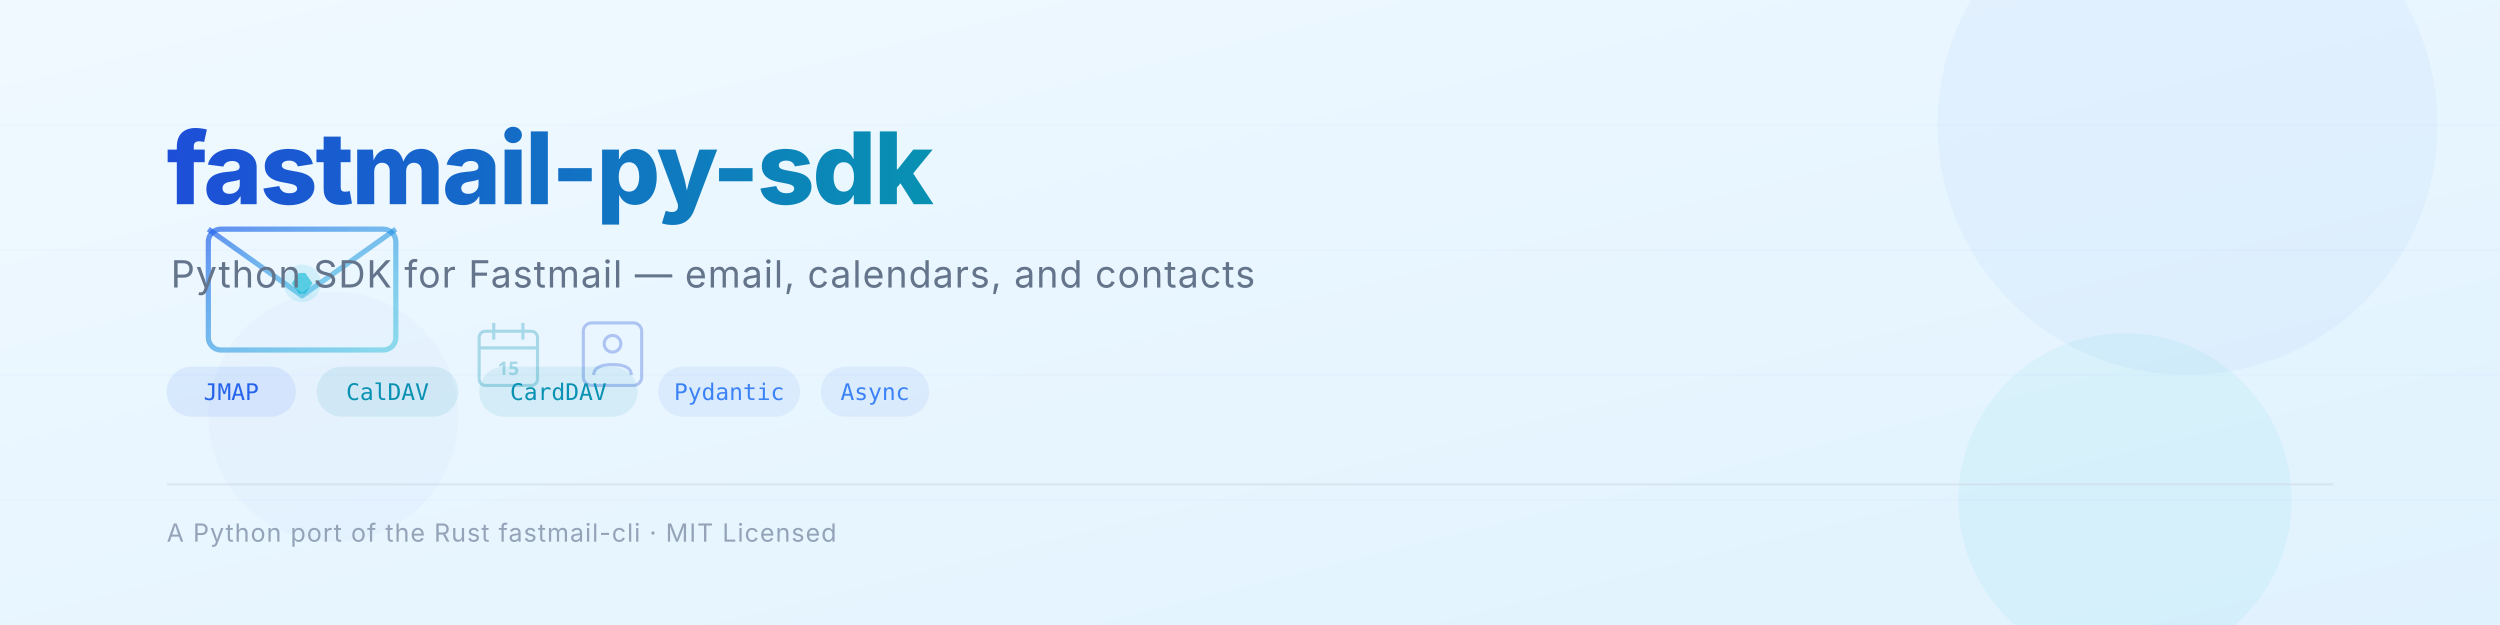
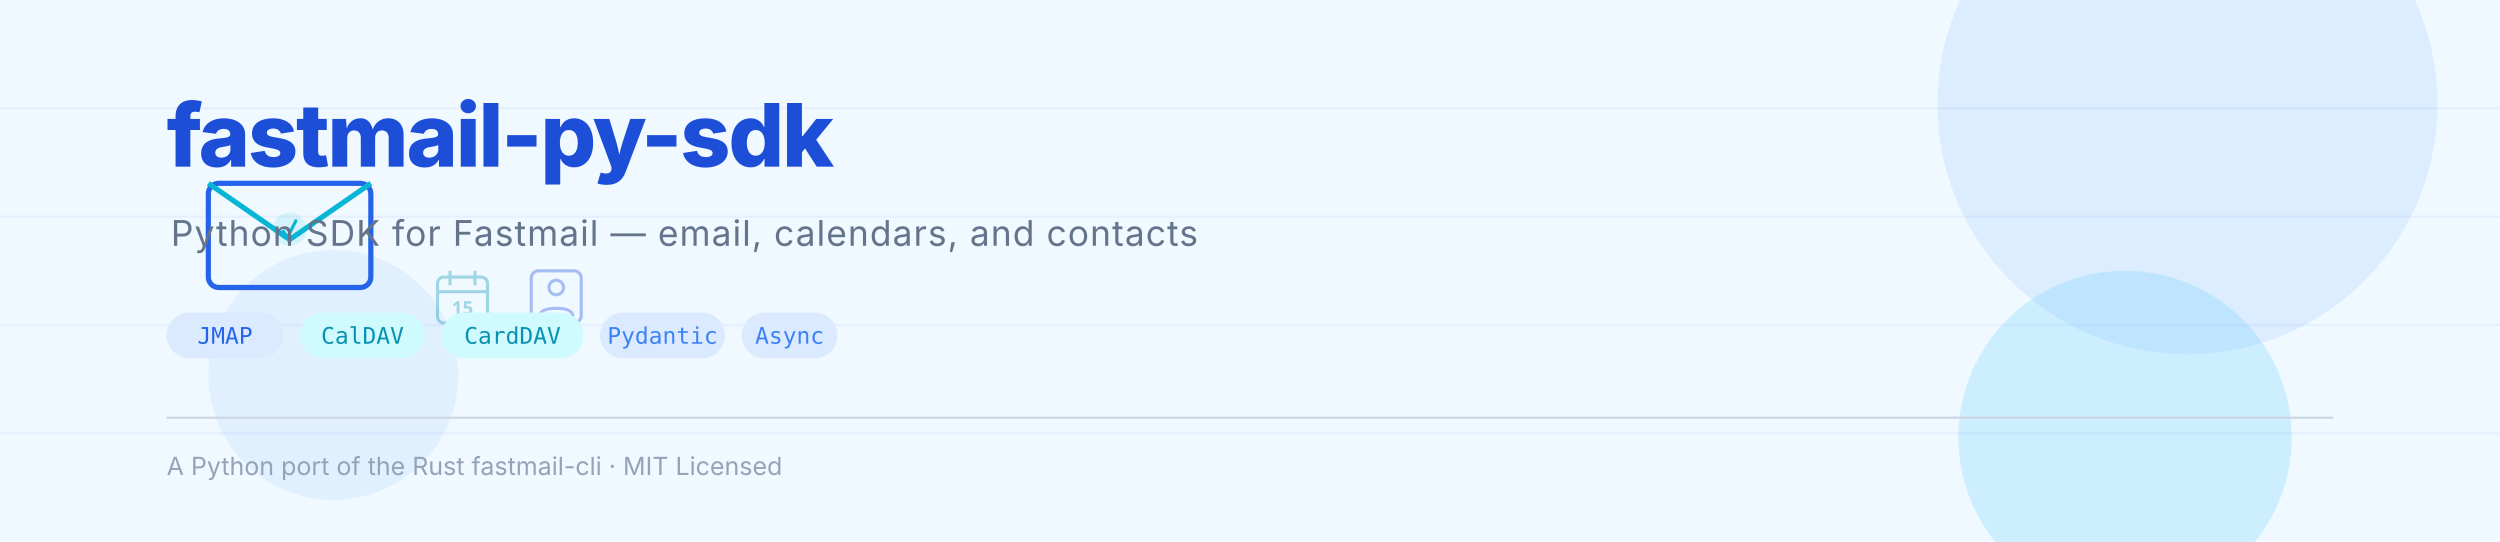
- <svg xmlns="http://www.w3.org/2000/svg" viewBox="0 0 1200 300" fill="none">
-   <defs>
-     <linearGradient id="bgGradL" x1="0" y1="0" x2="1" y2="1">
-       <stop offset="0%" stop-color="#F0F9FF" />
-       <stop offset="100%" stop-color="#E0F2FE" />
-     </linearGradient>
-     <linearGradient id="textGradL" x1="0" y1="0" x2="1" y2="0">
-       <stop offset="0%" stop-color="#1D4ED8" />
-       <stop offset="100%" stop-color="#0891B2" />
-     </linearGradient>
-     <linearGradient id="envGradL" x1="0" y1="0" x2="1" y2="1">
-       <stop offset="0%" stop-color="#2563EB" stop-opacity="0.7" />
-       <stop offset="100%" stop-color="#06B6D4" stop-opacity="0.4" />
-     </linearGradient>
-   </defs>
-   <rect width="1200" height="300" fill="url(#bgGradL)" />
-   <circle cx="1050" cy="60" r="120" fill="#2563EB" opacity="0.04" />
-   <circle cx="1020" cy="240" r="80" fill="#06B6D4" opacity="0.06" />
-   <circle cx="160" cy="200" r="60" fill="#2563EB" opacity="0.03" />
-   <g opacity="0.02" stroke="#2563EB" stroke-width="1">
-     <line x1="0" y1="60" x2="1200" y2="60" />
-     <line x1="0" y1="120" x2="1200" y2="120" />
-     <line x1="0" y1="180" x2="1200" y2="180" />
-     <line x1="0" y1="240" x2="1200" y2="240" />
+ <svg xmlns="http://www.w3.org/2000/svg" viewBox="0 0 1200 260" fill="none">
+   <rect width="1200" height="260" fill="#F0F9FF" />
+   <circle cx="1050" cy="50" r="120" fill="#BFDBFE" opacity="0.4" />
+   <circle cx="1020" cy="210" r="80" fill="#7DD3FC" opacity="0.3" />
+   <circle cx="160" cy="180" r="60" fill="#BFDBFE" opacity="0.3" />
+   <g opacity="0.06" stroke="#2563EB" stroke-width="1">
+     <line x1="0" y1="52" x2="1200" y2="52" />
+     <line x1="0" y1="104" x2="1200" y2="104" />
+     <line x1="0" y1="156" x2="1200" y2="156" />
+     <line x1="0" y1="208" x2="1200" y2="208" />
  </g>
-   <g transform="translate(100, 90)">
-     <rect x="0" y="20" width="90" height="58" rx="6" stroke="url(#envGradL)" stroke-width="2.5" fill="none" />
-     <path d="M0 20 L45 52 L90 20" stroke="url(#envGradL)" stroke-width="2.5" fill="none" stroke-linejoin="round" />
-     <g transform="translate(45, 46)">
-       <circle cx="0" cy="0" r="9" fill="#06B6D4" opacity="0.12" />
-       <path d="M-5 0 L-1.5 5 L1.5 5 L5 0 L1.5 -5 L-1.5 -5 Z" fill="#06B6D4" opacity="0.6" />
-     </g>
+   <g transform="translate(100, 70)">
+     <rect x="0" y="18" width="78" height="50" rx="5" stroke="#2563EB" stroke-width="2.5" fill="none" />
+     <path d="M0 18 L39 45 L78 18" stroke="#06B6D4" stroke-width="2.5" fill="none" stroke-linejoin="round" />
+     <circle cx="39" cy="40" r="8" fill="#06B6D4" opacity="0.12" />
+     <path d="M36 41 L38 44 L42 36" stroke="#06B6D4" stroke-width="1.5" fill="none" stroke-linecap="round" />
  </g>
-   <g transform="translate(230, 155)" opacity="0.3">
-     <rect x="0" y="4" width="28" height="26" rx="3" stroke="#0891B2" stroke-width="1.5" fill="none" />
-     <line x1="0" y1="12" x2="28" y2="12" stroke="#0891B2" stroke-width="1.5" />
-     <line x1="7" y1="0" x2="7" y2="8" stroke="#0891B2" stroke-width="1.5" />
-     <line x1="21" y1="0" x2="21" y2="8" stroke="#0891B2" stroke-width="1.5" />
-     <text x="14" y="25" text-anchor="middle" font-family="system-ui" font-size="9" fill="#0891B2" font-weight="600">15</text>
+   <g transform="translate(210, 130)" opacity="0.35">
+     <rect x="0" y="3" width="24" height="22" rx="3" stroke="#0891B2" stroke-width="1.5" fill="none" />
+     <line x1="0" y1="10" x2="24" y2="10" stroke="#0891B2" stroke-width="1.5" />
+     <line x1="6" y1="0" x2="6" y2="7" stroke="#0891B2" stroke-width="1.5" />
+     <line x1="18" y1="0" x2="18" y2="7" stroke="#0891B2" stroke-width="1.5" />
+     <text x="12" y="21" text-anchor="middle" font-family="system-ui" font-size="9" fill="#0891B2" font-weight="600">15</text>
  </g>
-   <g transform="translate(280, 155)" opacity="0.3">
-     <rect x="0" y="0" width="28" height="30" rx="4" stroke="#1D4ED8" stroke-width="1.5" fill="none" />
-     <circle cx="14" cy="10" r="4" stroke="#1D4ED8" stroke-width="1.5" fill="none" />
-     <path d="M5 25 Q5 20 14 20 Q23 20 23 25" stroke="#1D4ED8" stroke-width="1.5" fill="none" />
+   <g transform="translate(255, 130)" opacity="0.35">
+     <rect x="0" y="0" width="24" height="25" rx="3.5" stroke="#1D4ED8" stroke-width="1.5" fill="none" />
+     <circle cx="12" cy="8" r="3.5" stroke="#1D4ED8" stroke-width="1.5" fill="none" />
+     <path d="M4 22 Q4 18 12 18 Q20 18 20 22" stroke="#1D4ED8" stroke-width="1.5" fill="none" />
  </g>
-   <text x="80" y="98" font-family="system-ui, -apple-system, sans-serif" font-size="48" font-weight="800" fill="url(#textGradL)" letter-spacing="-1">fastmail-py-sdk</text>
-   <text x="82" y="138" font-family="system-ui, -apple-system, sans-serif" font-size="18" fill="#64748B" letter-spacing="0.5">Python SDK for Fastmail — email, calendars, and contacts</text>
-   <g transform="translate(80, 176)">
-     <rect x="0" y="0" width="62" height="24" rx="12" fill="#2563EB" opacity="0.1" />
-     <text x="31" y="16" text-anchor="middle" font-family="system-ui, monospace" font-size="11" fill="#2563EB">JMAP</text>
-     <rect x="72" y="0" width="68" height="24" rx="12" fill="#0891B2" opacity="0.1" />
-     <text x="106" y="16" text-anchor="middle" font-family="system-ui, monospace" font-size="11" fill="#0891B2">CalDAV</text>
-     <rect x="150" y="0" width="76" height="24" rx="12" fill="#0891B2" opacity="0.1" />
-     <text x="188" y="16" text-anchor="middle" font-family="system-ui, monospace" font-size="11" fill="#0891B2">CardDAV</text>
-     <rect x="236" y="0" width="68" height="24" rx="12" fill="#2563EB" opacity="0.08" />
-     <text x="270" y="16" text-anchor="middle" font-family="system-ui, monospace" font-size="11" fill="#3B82F6">Pydantic</text>
-     <rect x="314" y="0" width="52" height="24" rx="12" fill="#2563EB" opacity="0.08" />
-     <text x="340" y="16" text-anchor="middle" font-family="system-ui, monospace" font-size="11" fill="#3B82F6">Async</text>
+   <text x="80" y="80" font-family="system-ui, -apple-system, sans-serif" font-size="42" font-weight="800" fill="#1D4ED8" letter-spacing="-1">fastmail-py-sdk</text>
+   <text x="82" y="118" font-family="system-ui, -apple-system, sans-serif" font-size="17" fill="#64748B" letter-spacing="0.5">Python SDK for Fastmail — email, calendars, and contacts</text>
+   <g transform="translate(80, 150)">
+     <rect x="0" y="0" width="56" height="22" rx="11" fill="#DBEAFE" />
+     <text x="28" y="15" text-anchor="middle" font-family="system-ui, monospace" font-size="11" fill="#2563EB">JMAP</text>
+     <rect x="64" y="0" width="60" height="22" rx="11" fill="#CFFAFE" />
+     <text x="94" y="15" text-anchor="middle" font-family="system-ui, monospace" font-size="11" fill="#0891B2">CalDAV</text>
+     <rect x="132" y="0" width="68" height="22" rx="11" fill="#CFFAFE" />
+     <text x="166" y="15" text-anchor="middle" font-family="system-ui, monospace" font-size="11" fill="#0891B2">CardDAV</text>
+     <rect x="208" y="0" width="60" height="22" rx="11" fill="#DBEAFE" />
+     <text x="238" y="15" text-anchor="middle" font-family="system-ui, monospace" font-size="11" fill="#3B82F6">Pydantic</text>
+     <rect x="276" y="0" width="46" height="22" rx="11" fill="#DBEAFE" />
+     <text x="299" y="15" text-anchor="middle" font-family="system-ui, monospace" font-size="11" fill="#3B82F6">Async</text>
  </g>
-   <rect x="80" y="232" width="1040" height="1" fill="#CBD5E1" opacity="0.5" />
-   <text x="80" y="260" font-family="system-ui, -apple-system, sans-serif" font-size="12" fill="#94A3B8" letter-spacing="0.5">A Python port of the Rust fastmail-cli · MIT Licensed</text>
+   <rect x="80" y="200" width="1040" height="1" fill="#CBD5E1" />
+   <text x="80" y="228" font-family="system-ui, -apple-system, sans-serif" font-size="12" fill="#94A3B8">A Python port of the Rust fastmail-cli · MIT Licensed</text>
</svg>
